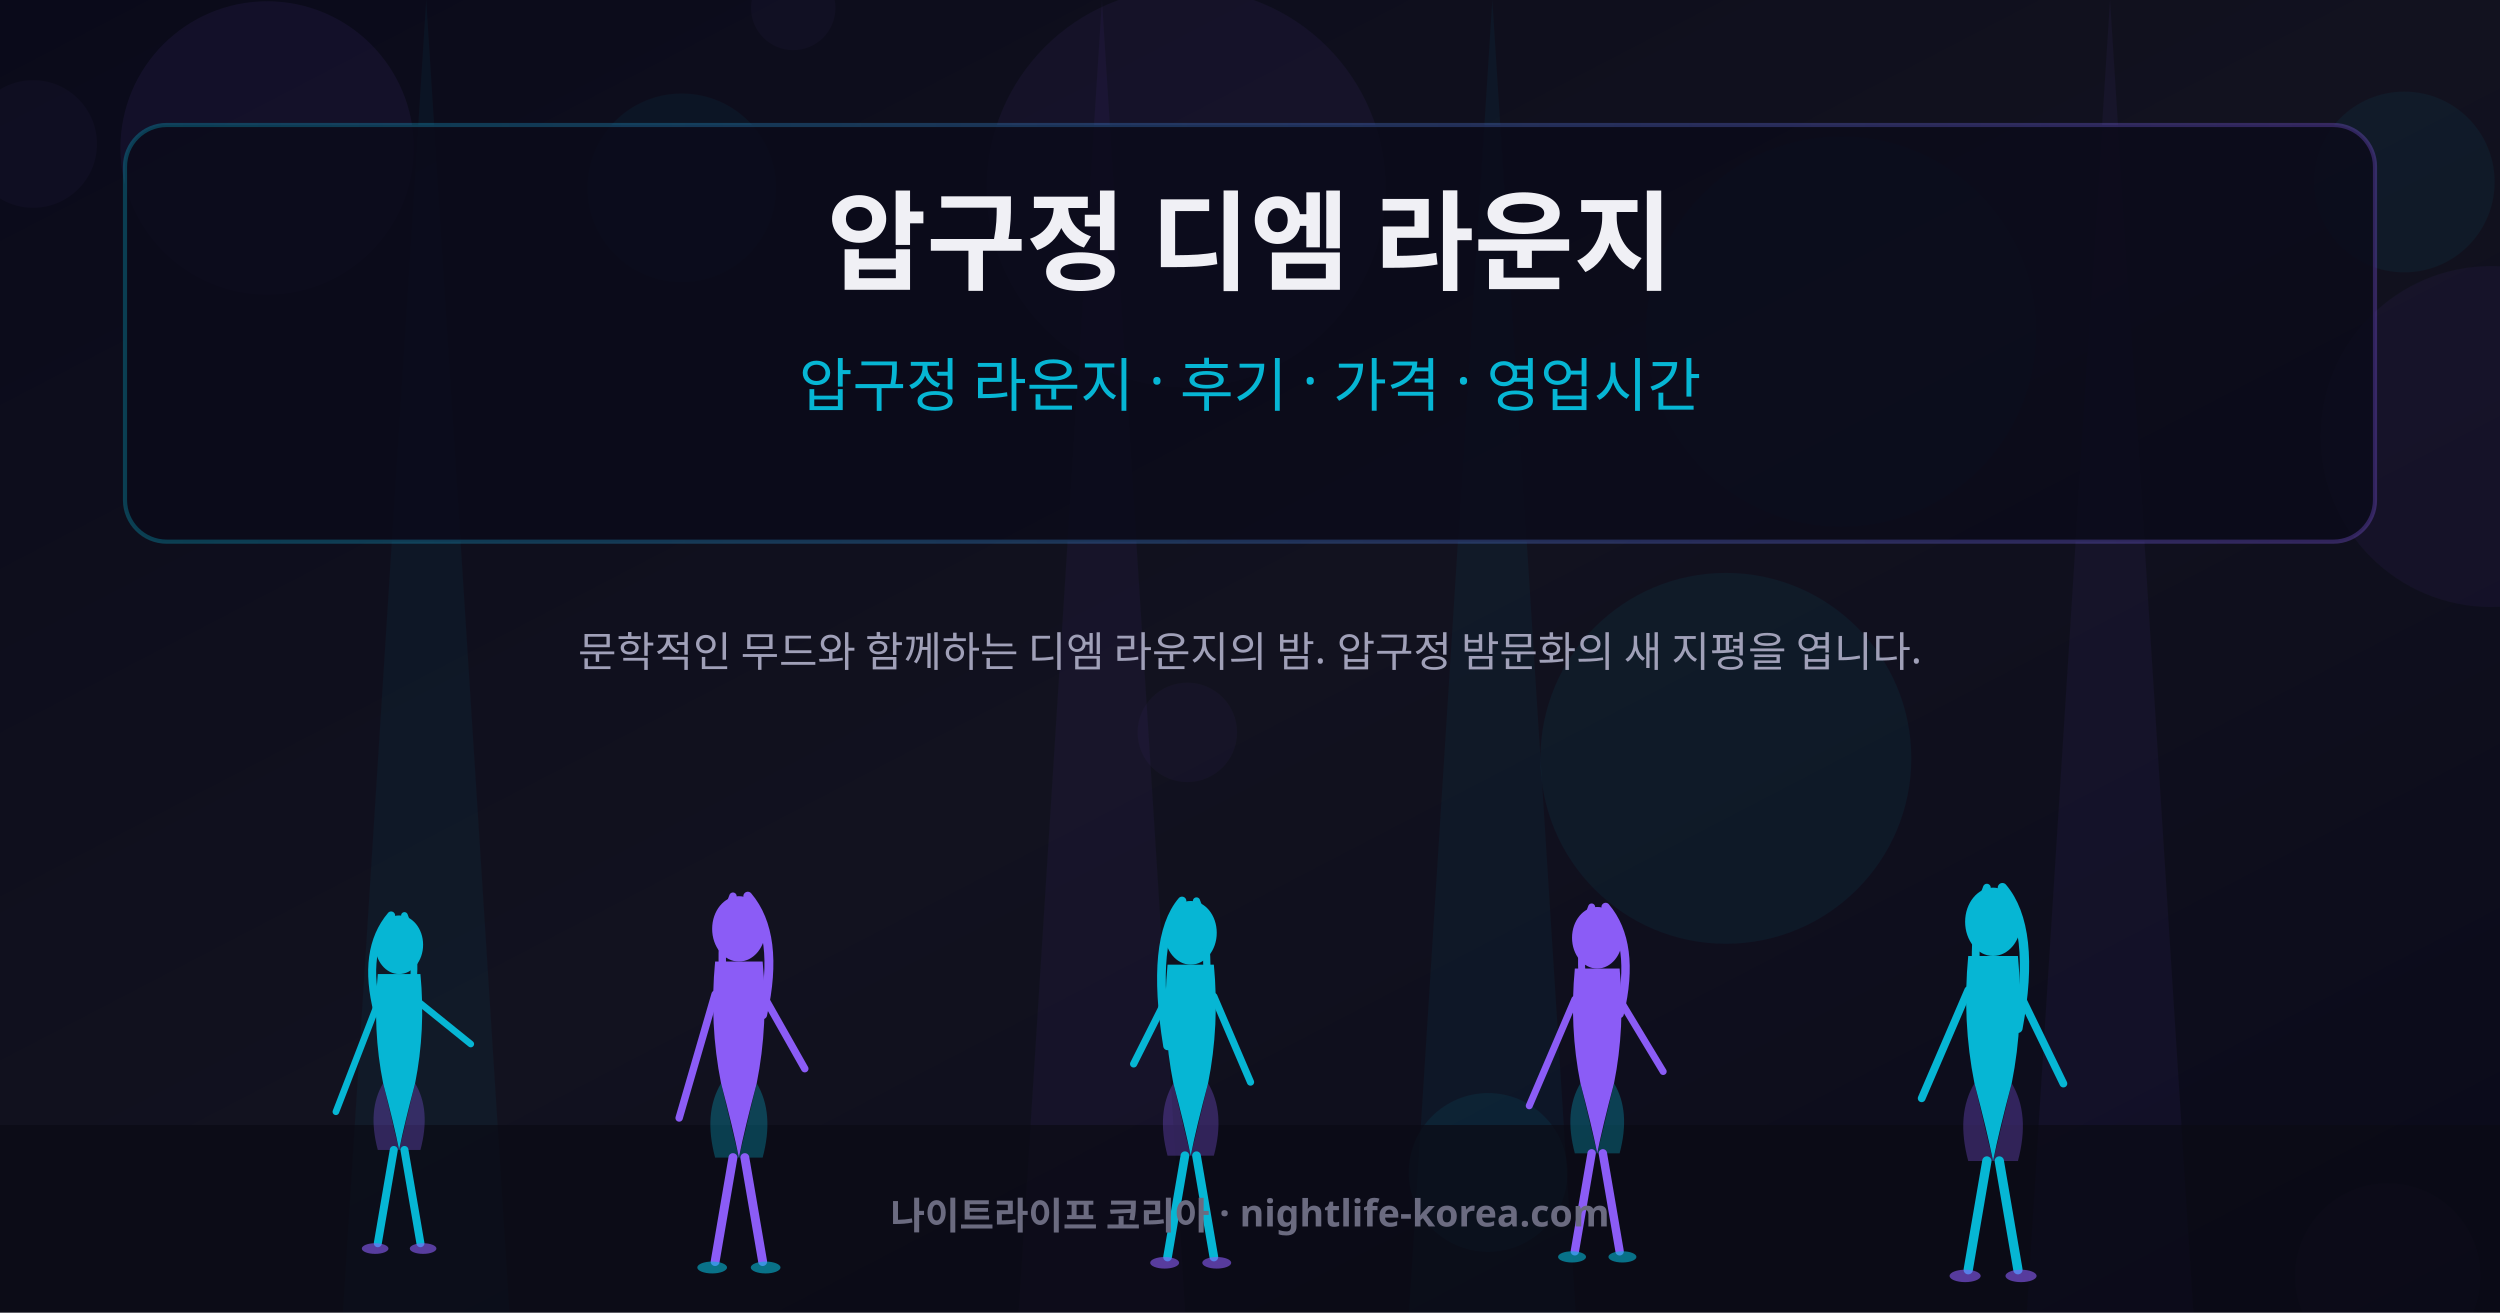
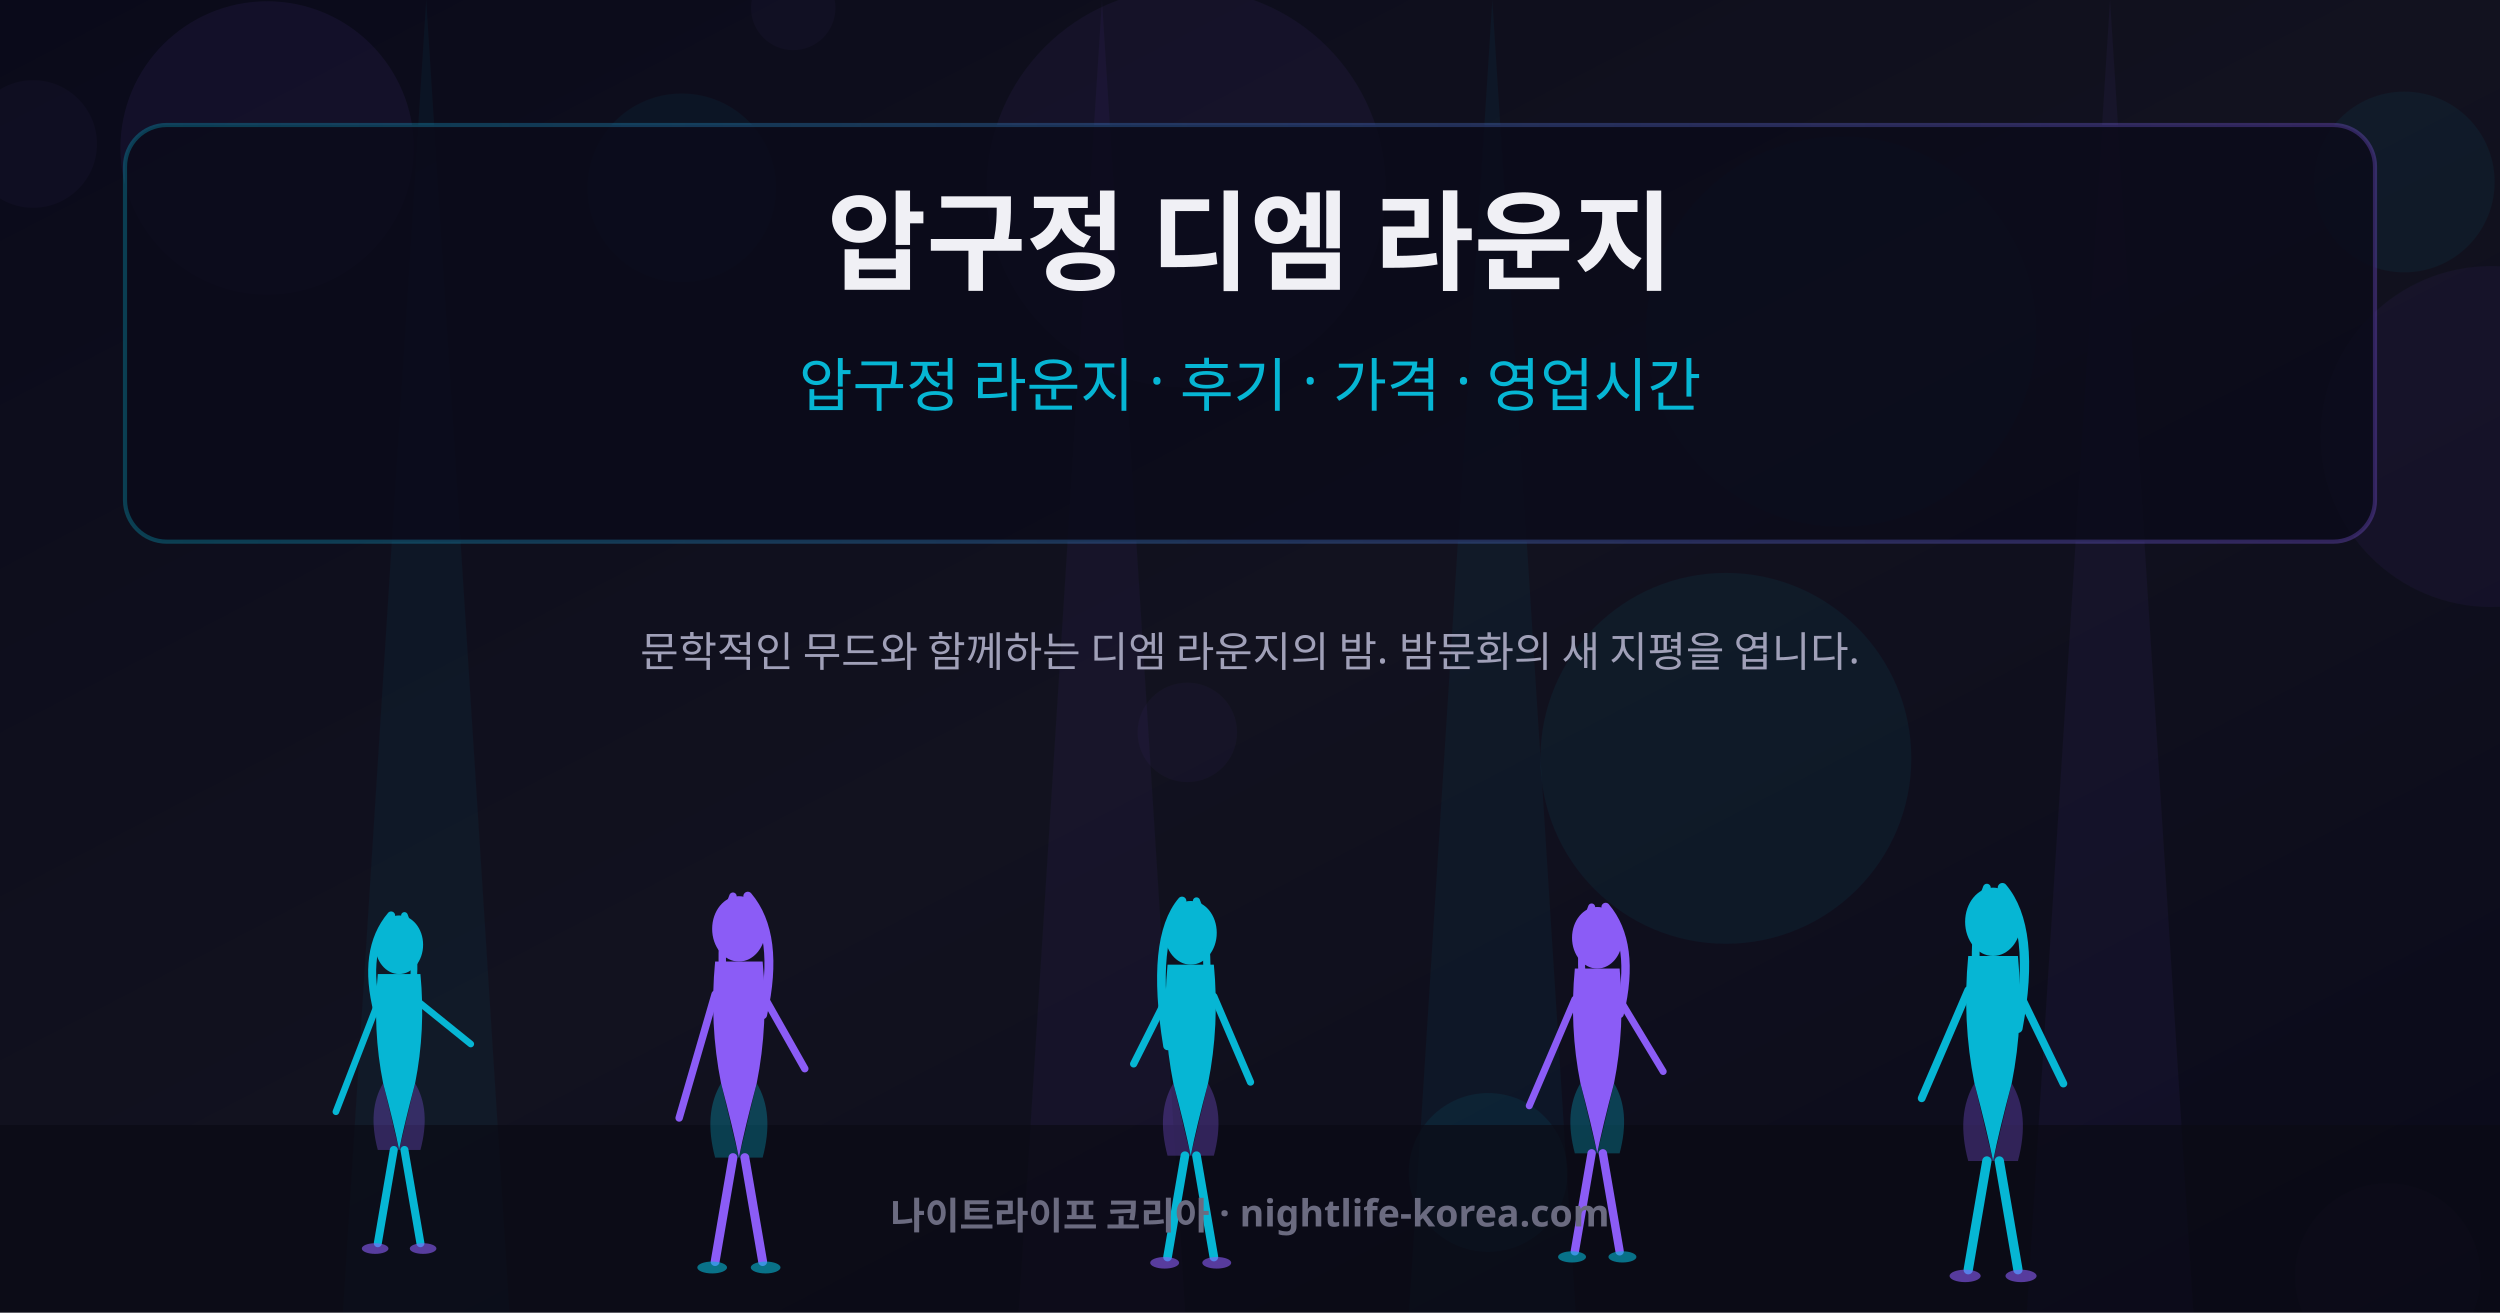
<svg xmlns="http://www.w3.org/2000/svg" viewBox="0 0 1200 630" width="1200" height="630">
  <defs>
    <linearGradient id="ogbg" x1="0%" y1="0%" x2="100%" y2="100%">
      <stop offset="0%" style="stop-color:#0a0a1a" />
      <stop offset="50%" style="stop-color:#12121f" />
      <stop offset="100%" style="stop-color:#0a0a1a" />
    </linearGradient>
    <linearGradient id="ogtxt" x1="0%" y1="0%" x2="100%" y2="0%">
      <stop offset="0%" style="stop-color:#06b6d4" />
      <stop offset="100%" style="stop-color:#8b5cf6" />
    </linearGradient>
  </defs>
  <rect width="1200" height="630" fill="url(#ogbg)" />
  <polygon points="204.579,0 164.579,630 244.579,630" fill="#06b6d4" opacity="0.048" />
  <polygon points="528.941,0 488.941,630 568.941,630" fill="#8b5cf6" opacity="0.049" />
  <polygon points="716.317,0 676.317,630 756.317,630" fill="#06b6d4" opacity="0.051" />
  <polygon points="1012.815,0 972.815,630 1052.815,630" fill="#8b5cf6" opacity="0.054" />
  <circle cx="1195.849" cy="209.543" r="81.846" fill="#8b5cf6" opacity="0.05" />
  <circle cx="714.293" cy="562.776" r="38.101" fill="#06b6d4" opacity="0.077" />
  <circle cx="128.228" cy="71.033" r="70.415" fill="#8b5cf6" opacity="0.068" />
  <circle cx="380.755" cy="3.812" r="20.265" fill="#8b5cf6" opacity="0.034" />
  <circle cx="327.243" cy="90.174" r="45.295" fill="#06b6d4" opacity="0.048" />
  <circle cx="569.917" cy="351.544" r="23.88" fill="#8b5cf6" opacity="0.037" />
  <circle cx="883.763" cy="159.161" r="93.695" fill="#06b6d4" opacity="0.058" />
  <circle cx="569.334" cy="90.132" r="95.742" fill="#8b5cf6" opacity="0.057" />
  <circle cx="828.417" cy="364.004" r="89.008" fill="#06b6d4" opacity="0.059" />
  <circle cx="1146.125" cy="612.479" r="44.478" fill="#8b5cf6" opacity="0.039" />
  <circle cx="15.919" cy="69.113" r="30.634" fill="#8b5cf6" opacity="0.033" />
  <circle cx="1154.044" cy="87.356" r="43.379" fill="#06b6d4" opacity="0.055" />
  <rect x="0" y="540" width="1200" height="90" fill="#0a0a14" opacity="0.7" />
  <g transform="translate(191.576,520) scale(1.279129)">
    <ellipse cx="0" cy="-52" rx="9" ry="11" fill="#06b6d4" />
    <path d="M-3,-63 Q-14,-50 -8,-26.558" stroke="#06b6d4" stroke-width="3" fill="none" stroke-linecap="round" />
    <path d="M2,-63 Q8,-48 4,-29.558" stroke="#06b6d4" stroke-width="2.5" fill="none" stroke-linecap="round" />
    <path d="M-8,-41 Q-10,-20 -6,0 Q-2,15 0,25 Q2,15 6,0 Q10,-20 8,-41 Z" fill="#06b6d4" />
    <path d="M-6,0 Q-12,10 -8,25 L0,25 Z" fill="#8b5cf6" opacity="0.3" />
    <path d="M6,0 Q12,10 8,25 L0,25 Z" fill="#8b5cf6" opacity="0.3" />
    <line x1="-2" y1="25" x2="-8" y2="60" stroke="#06b6d4" stroke-width="3" stroke-linecap="round" />
    <line x1="2" y1="25" x2="8" y2="60" stroke="#06b6d4" stroke-width="3" stroke-linecap="round" />
    <ellipse cx="-9" cy="62" rx="5" ry="2" fill="#8b5cf6" opacity="0.6" />
    <ellipse cx="9" cy="62" rx="5" ry="2" fill="#8b5cf6" opacity="0.6" />
    <line x1="-8" y1="-30" x2="-23.72" y2="10.663" stroke="#06b6d4" stroke-width="2.5" stroke-linecap="round" />
    <line x1="8" y1="-30" x2="26.886" y2="-14.755" stroke="#06b6d4" stroke-width="2.5" stroke-linecap="round" />
  </g>
  <g transform="translate(354.6647,520) scale(1.425845)">
    <ellipse cx="0" cy="-52" rx="9" ry="11" fill="#8b5cf6" />
    <path d="M3,-63 Q14,-50 8,-23.096" stroke="#8b5cf6" stroke-width="3" fill="none" stroke-linecap="round" />
    <path d="M-2,-63 Q-8,-48 -4,-26.096" stroke="#8b5cf6" stroke-width="2.5" fill="none" stroke-linecap="round" />
    <path d="M-8,-41 Q-10,-20 -6,0 Q-2,15 0,25 Q2,15 6,0 Q10,-20 8,-41 Z" fill="#8b5cf6" />
    <path d="M-6,0 Q-12,10 -8,25 L0,25 Z" fill="#06b6d4" opacity="0.3" />
    <path d="M6,0 Q12,10 8,25 L0,25 Z" fill="#06b6d4" opacity="0.3" />
    <line x1="-2" y1="25" x2="-8" y2="60" stroke="#8b5cf6" stroke-width="3" stroke-linecap="round" />
    <line x1="2" y1="25" x2="8" y2="60" stroke="#8b5cf6" stroke-width="3" stroke-linecap="round" />
    <ellipse cx="-9" cy="62" rx="5" ry="2" fill="#06b6d4" opacity="0.6" />
    <ellipse cx="9" cy="62" rx="5" ry="2" fill="#06b6d4" opacity="0.6" />
    <line x1="-8" y1="-30" x2="-20.111" y2="11.667" stroke="#8b5cf6" stroke-width="2.5" stroke-linecap="round" />
    <line x1="8" y1="-30" x2="22.182" y2="-4.932" stroke="#8b5cf6" stroke-width="2.5" stroke-linecap="round" />
  </g>
  <g transform="translate(571.5377,520) scale(1.389414)">
    <ellipse cx="0" cy="-52" rx="9" ry="11" fill="#06b6d4" />
    <path d="M-3,-63 Q-14,-50 -8,-12.947" stroke="#06b6d4" stroke-width="3" fill="none" stroke-linecap="round" />
    <path d="M2,-63 Q8,-48 4,-15.947" stroke="#06b6d4" stroke-width="2.5" fill="none" stroke-linecap="round" />
    <path d="M-8,-41 Q-10,-20 -6,0 Q-2,15 0,25 Q2,15 6,0 Q10,-20 8,-41 Z" fill="#06b6d4" />
    <path d="M-6,0 Q-12,10 -8,25 L0,25 Z" fill="#8b5cf6" opacity="0.3" />
    <path d="M6,0 Q12,10 8,25 L0,25 Z" fill="#8b5cf6" opacity="0.3" />
    <line x1="-2" y1="25" x2="-8" y2="60" stroke="#06b6d4" stroke-width="3" stroke-linecap="round" />
    <line x1="2" y1="25" x2="8" y2="60" stroke="#06b6d4" stroke-width="3" stroke-linecap="round" />
    <ellipse cx="-9" cy="62" rx="5" ry="2" fill="#8b5cf6" opacity="0.6" />
    <ellipse cx="9" cy="62" rx="5" ry="2" fill="#8b5cf6" opacity="0.6" />
    <line x1="-8" y1="-30" x2="-19.715" y2="-6.715" stroke="#06b6d4" stroke-width="2.5" stroke-linecap="round" />
    <line x1="8" y1="-30" x2="20.662" y2="-0.433" stroke="#06b6d4" stroke-width="2.5" stroke-linecap="round" />
  </g>
  <g transform="translate(766.6706,520) scale(1.343705)">
    <ellipse cx="0" cy="-52" rx="9" ry="11" fill="#8b5cf6" />
    <path d="M3,-63 Q14,-50 8,-24.809" stroke="#8b5cf6" stroke-width="3" fill="none" stroke-linecap="round" />
    <path d="M-2,-63 Q-8,-48 -4,-27.809" stroke="#8b5cf6" stroke-width="2.5" fill="none" stroke-linecap="round" />
    <path d="M-8,-41 Q-10,-20 -6,0 Q-2,15 0,25 Q2,15 6,0 Q10,-20 8,-41 Z" fill="#8b5cf6" />
    <path d="M-6,0 Q-12,10 -8,25 L0,25 Z" fill="#06b6d4" opacity="0.3" />
    <path d="M6,0 Q12,10 8,25 L0,25 Z" fill="#06b6d4" opacity="0.3" />
    <line x1="-2" y1="25" x2="-8" y2="60" stroke="#8b5cf6" stroke-width="3" stroke-linecap="round" />
    <line x1="2" y1="25" x2="8" y2="60" stroke="#8b5cf6" stroke-width="3" stroke-linecap="round" />
    <ellipse cx="-9" cy="62" rx="5" ry="2" fill="#06b6d4" opacity="0.6" />
    <ellipse cx="9" cy="62" rx="5" ry="2" fill="#06b6d4" opacity="0.6" />
    <line x1="-8" y1="-30" x2="-24.278" y2="8.018" stroke="#8b5cf6" stroke-width="2.5" stroke-linecap="round" />
    <line x1="8" y1="-30" x2="23.554" y2="-4.23" stroke="#8b5cf6" stroke-width="2.5" stroke-linecap="round" />
  </g>
  <g transform="translate(956.6762,520) scale(1.490994)">
    <ellipse cx="0" cy="-52" rx="9" ry="11" fill="#06b6d4" />
    <path d="M3,-63 Q14,-50 8,-17.72" stroke="#06b6d4" stroke-width="3" fill="none" stroke-linecap="round" />
    <path d="M-2,-63 Q-8,-48 -4,-20.72" stroke="#06b6d4" stroke-width="2.5" fill="none" stroke-linecap="round" />
    <path d="M-8,-41 Q-10,-20 -6,0 Q-2,15 0,25 Q2,15 6,0 Q10,-20 8,-41 Z" fill="#06b6d4" />
    <path d="M-6,0 Q-12,10 -8,25 L0,25 Z" fill="#8b5cf6" opacity="0.3" />
    <path d="M6,0 Q12,10 8,25 L0,25 Z" fill="#8b5cf6" opacity="0.3" />
    <line x1="-2" y1="25" x2="-8" y2="60" stroke="#06b6d4" stroke-width="3" stroke-linecap="round" />
    <line x1="2" y1="25" x2="8" y2="60" stroke="#06b6d4" stroke-width="3" stroke-linecap="round" />
    <ellipse cx="-9" cy="62" rx="5" ry="2" fill="#8b5cf6" opacity="0.6" />
    <ellipse cx="9" cy="62" rx="5" ry="2" fill="#8b5cf6" opacity="0.6" />
    <line x1="-8" y1="-30" x2="-22.989" y2="4.817" stroke="#06b6d4" stroke-width="2.5" stroke-linecap="round" />
    <line x1="8" y1="-30" x2="22.636" y2="0.072" stroke="#06b6d4" stroke-width="2.5" stroke-linecap="round" />
  </g>
  <rect x="60" y="60" width="1080" height="200" rx="20" fill="#0a0a1a" opacity="0.85" />
  <rect x="60" y="60" width="1080" height="200" rx="20" fill="none" stroke="url(#ogtxt)" stroke-width="2" opacity="0.3" />
  <text x="600" y="135" text-anchor="middle" font-family="'Noto Sans KR',sans-serif" font-size="52" font-weight="800" fill="#f0f0f5">압구정 디엠 라운지</text>
  <text x="600" y="195" text-anchor="middle" font-family="'Noto Sans KR',sans-serif" font-size="28" font-weight="500" fill="#06b6d4">압구정 라운지 · 후기 · 가격 · 영업시간</text>
  <rect x="60" y="290" width="auto" height="40" rx="20" fill="#06b6d4" opacity="0.15" />
-   <text x="600" y="320" text-anchor="middle" font-family="'Noto Sans KR',sans-serif" font-size="20" fill="#a0a0b8">문학적인 무드와 함께하는 디엠 라운지의 밤. 압구정 밤문화의 새 지평을 엽니다.</text>
+   <text x="600" y="320" text-anchor="middle" font-family="'Noto Sans KR',sans-serif" font-size="20" fill="#a0a0b8">문학적인 무드와 함께하는 디엠 라운지의 밤. 밤문화의 새 지평을 엽니다.</text>
  <text x="600" y="590" text-anchor="middle" font-family="'Noto Sans KR',sans-serif" font-size="18" font-weight="600" fill="#6b6b80">나이트라이프 코리아 · nightlife-korea.com</text>
</svg>
